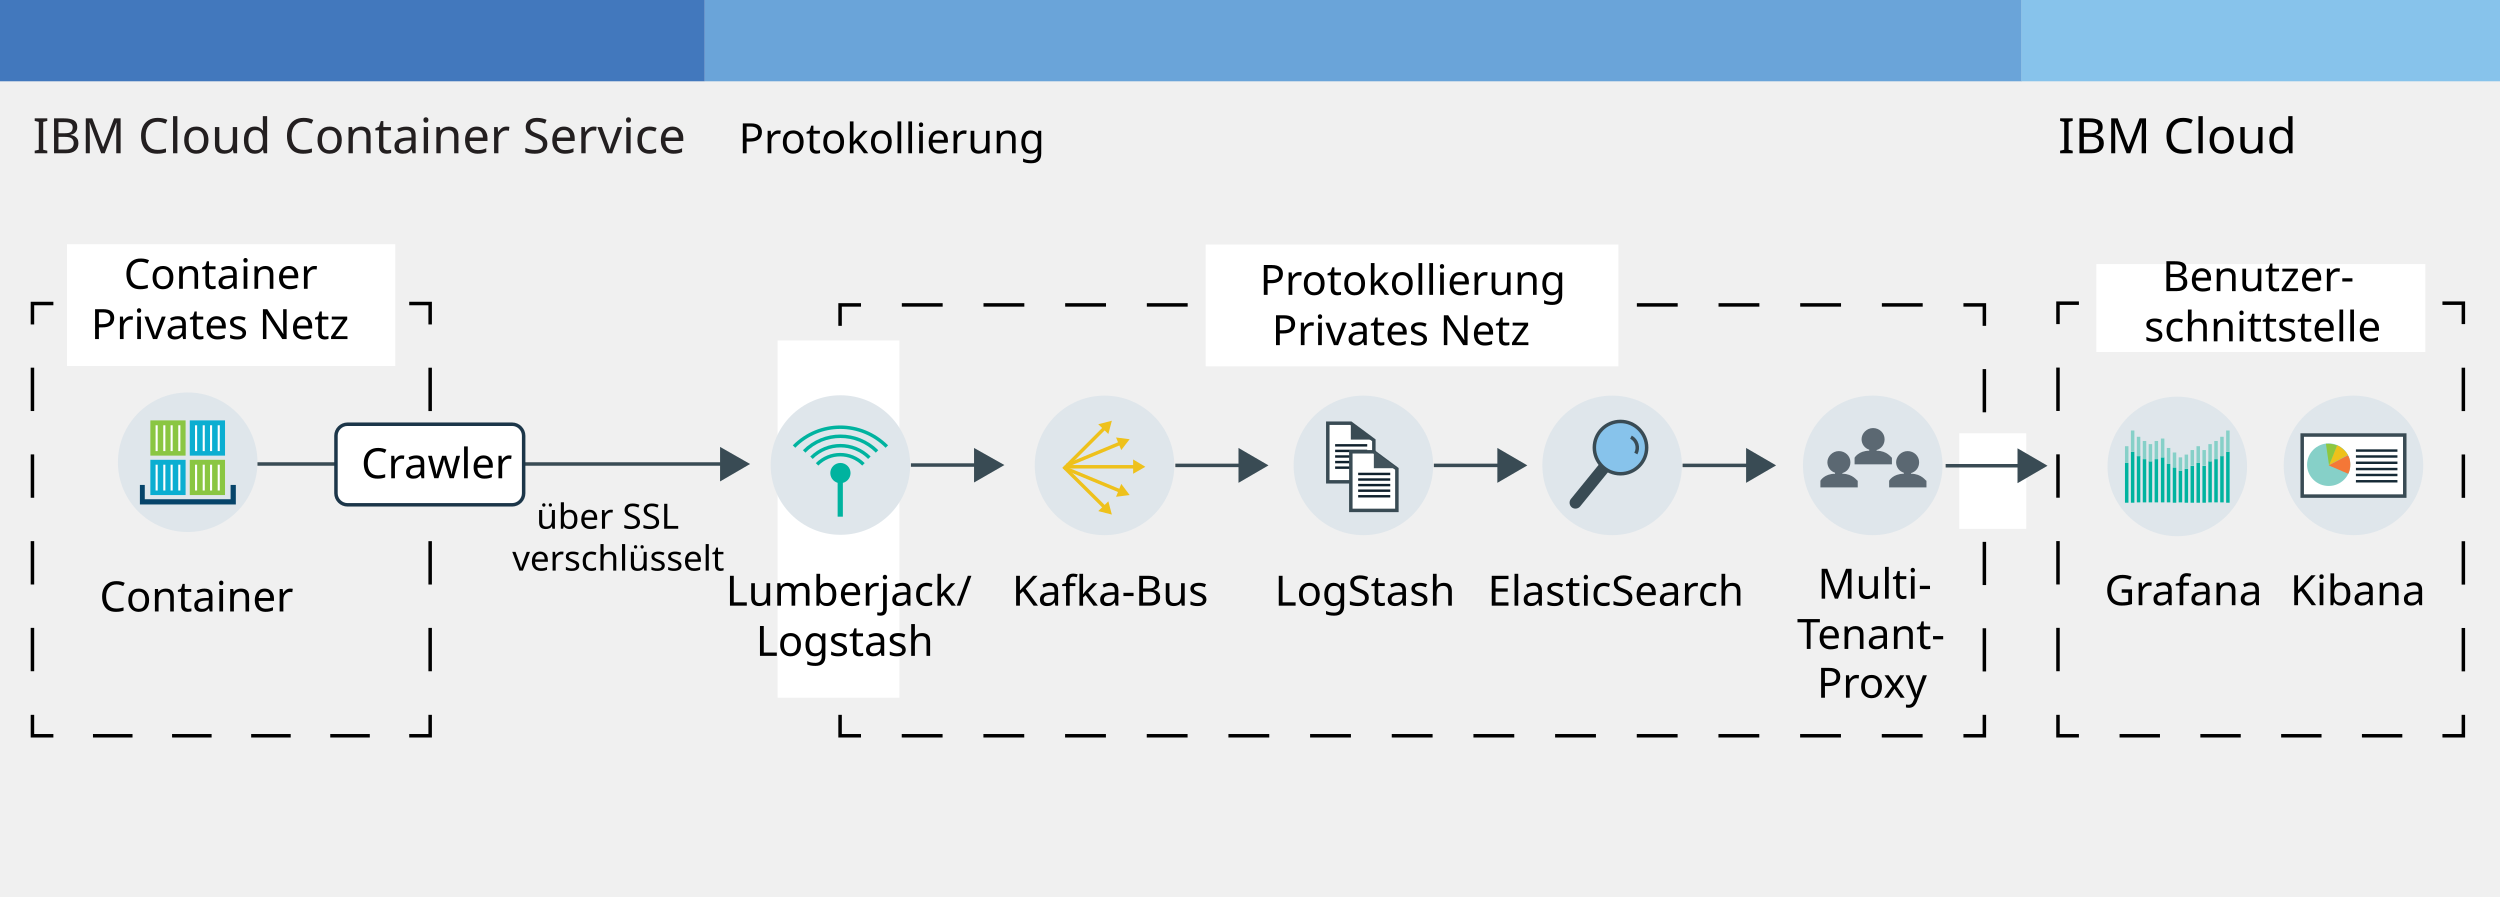
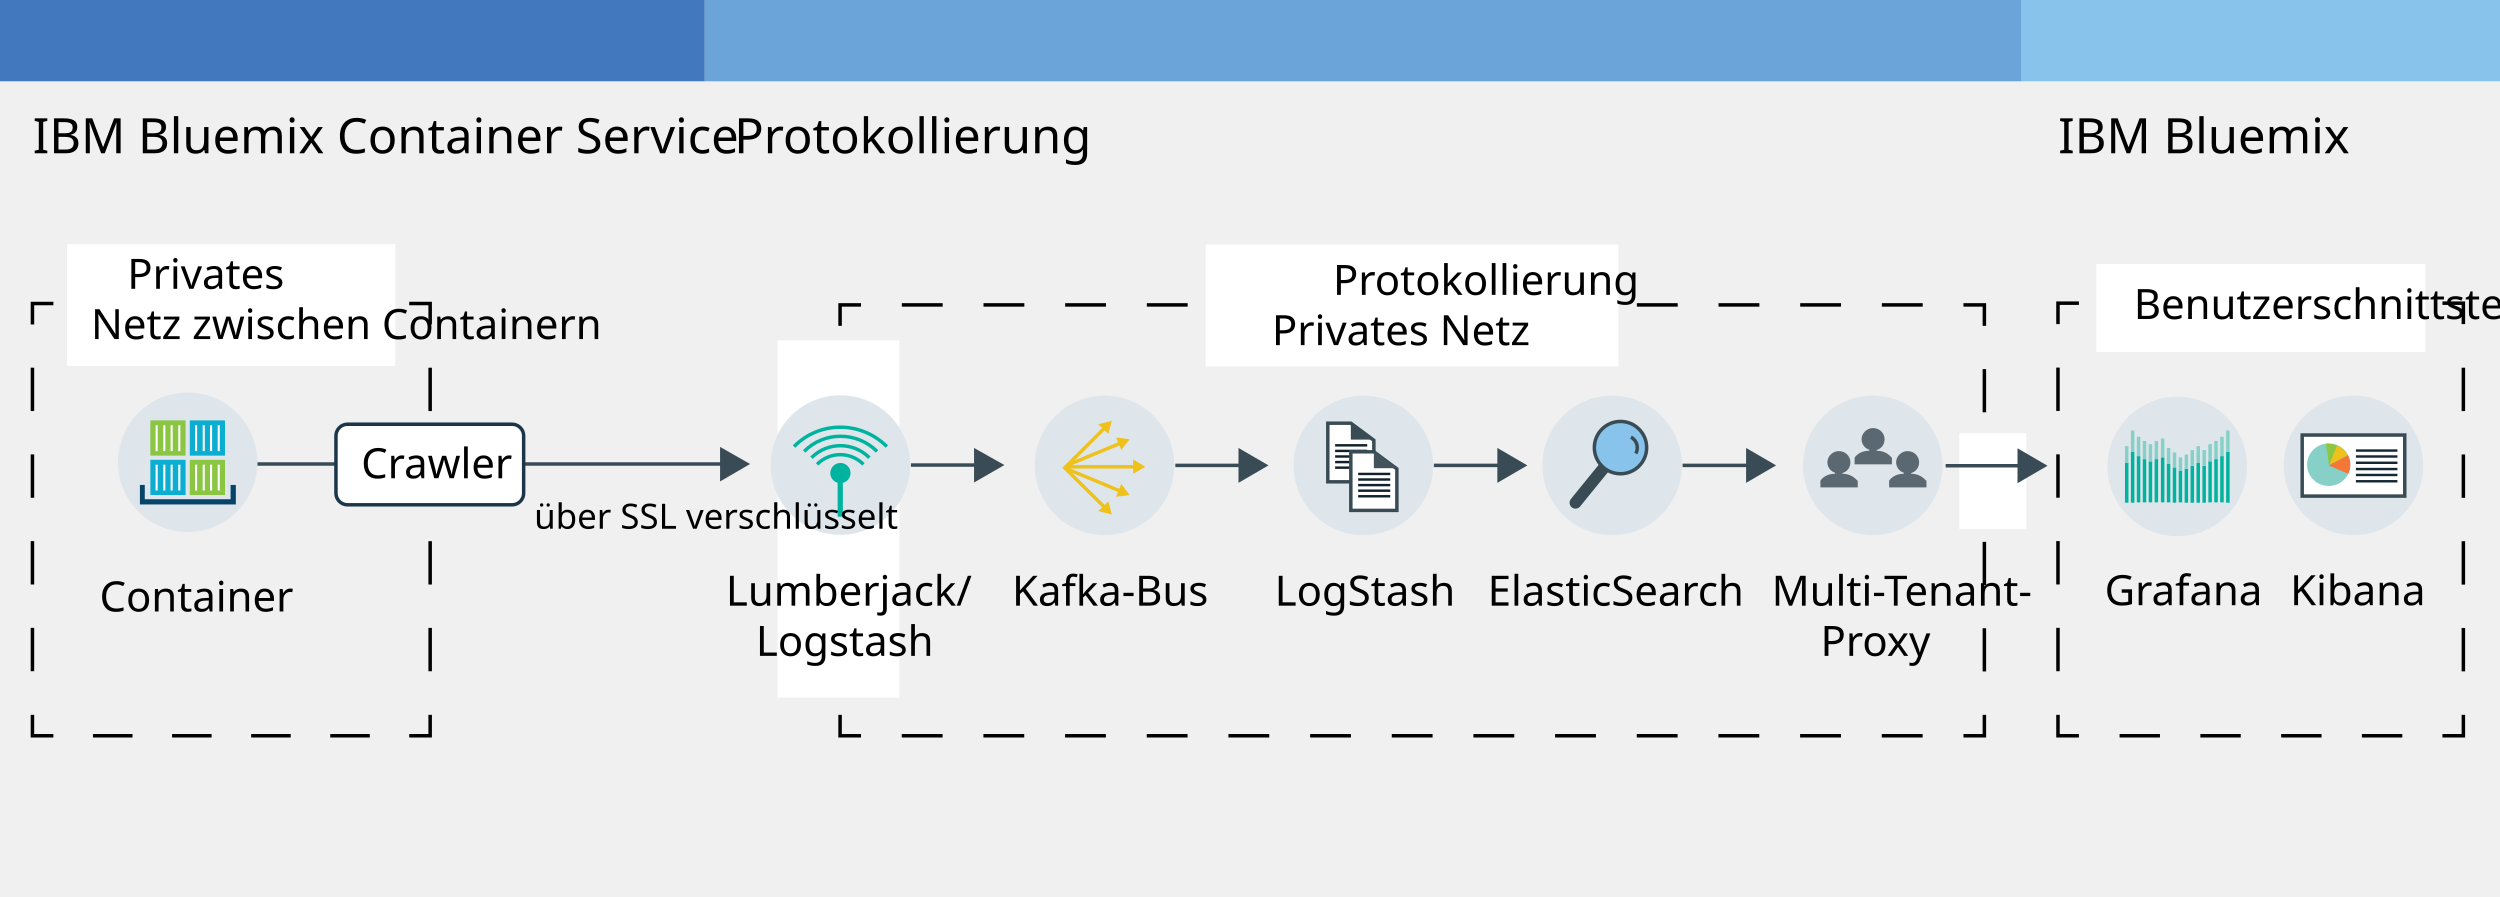
- <svg xmlns="http://www.w3.org/2000/svg" version="1.1" x="0px" y="0px" viewBox="-121 152 716.6 257" style="enable-background:new -121 152 716.6 257;" xml:space="preserve">
+ <svg xmlns="http://www.w3.org/2000/svg" version="1.1" id="Layer_1" x="0px" y="0px" viewBox="-121 152 716.6 257" style="enable-background:new -121 152 716.6 257;" xml:space="preserve">
  <style type="text/css">
	.st0{fill:none;stroke:#000000;stroke-miterlimit:10;}
	.st1{fill:none;stroke:#000000;stroke-miterlimit:10;stroke-dasharray:11.705,11.705;}
	.st2{fill:none;stroke:#000000;stroke-miterlimit:10;stroke-dasharray:12.38,12.38;}
	.st3{fill:#FFFFFF;}
	.st4{fill:none;stroke:#000000;stroke-miterlimit:10;stroke-dasharray:11.336,11.336;}
	.st5{fill:none;stroke:#000000;stroke-miterlimit:10;stroke-dasharray:12.43,12.43;}
	.st6{fill:#DFE6EB;}
	.st7{fill:#8AC642;}
	.st8{fill:#0BAED1;}
	.st9{fill:#06446A;}
	.st10{fill:#6AA4D9;}
	.st11{fill:#87C3EB;}
	.st12{fill:none;stroke:#394B54;stroke-miterlimit:10;}
	.st13{fill:#394B54;}
	.st14{fill:none;stroke:#000000;stroke-miterlimit:10;stroke-dasharray:11.578,11.578;}
	.st15{fill:none;stroke:#000000;stroke-miterlimit:10;stroke-dasharray:12.434,12.434;}
	.st16{fill:#00B39F;}
	.st17{fill:#86D0C8;}
	.st18{fill:#FFFFFF;stroke:#394B54;stroke-miterlimit:10;}
	.st19{fill:#EEC11B;}
	.st20{fill:#F47737;}
	.st21{fill:#8EC73F;}
	.st22{fill:#152935;}
	.st23{fill:none;stroke:#00B39F;stroke-miterlimit:10;}
	.st24{fill:none;stroke:#EEC11B;stroke-miterlimit:10;}
	.st25{fill:#10212D;}
	.st26{fill:#42535C;}
	.st27{fill:#5B6872;}
	.st28{fill:#87C3EB;stroke:#394B54;stroke-miterlimit:10;}
	.st29{fill:#4278BD;}
	.st30{fill:#FFFFFF;stroke:#1C3649;stroke-miterlimit:10;}
- 	.st31{font-family:'HelvNeueRomanforIBM';}
+ 	.st31{font-family:'HelveticaNeueforIBM-Roman';}
	.st32{font-size:12px;}
- 	.st33{enable-background:new    ;}
- 	.st34{font-size:14px;}
+ 	.st33{font-size:14px;}
+ 	.st34{enable-background:new    ;}
	.st35{font-size:10px;}
- 	.st36{fill:#231F20;}
</style>
-   <g id="Layer_1">
+   <g>
    <g id="XMLID_86_">
      <g id="XMLID_259_">
        <path id="XMLID_278_" class="st0" d="M447.8,356.9v6h-6" />
        <path id="XMLID_277_" class="st1" d="M430.1,362.9H131.6" />
        <path id="XMLID_276_" class="st0" d="M125.8,362.9h-6v-6" />
        <path id="XMLID_275_" class="st2" d="M119.8,344.5v-92.9" />
        <path id="XMLID_274_" class="st0" d="M119.8,245.4v-6h6" />
        <path id="XMLID_262_" class="st1" d="M137.5,239.4h298.4" />
        <path id="XMLID_261_" class="st0" d="M441.8,239.4h6v6" />
        <path id="XMLID_260_" class="st2" d="M447.8,257.8v92.9" />
      </g>
    </g>
    <path id="XMLID_249_" class="st3" d="M440.6,276.2h19.2v27.4h-19.2V276.2z" />
    <path id="XMLID_115_" class="st3" d="M101.9,249.6h34.9V352h-34.9V249.6z" />
    <g id="XMLID_94_">
      <g id="XMLID_504_">
        <path id="XMLID_512_" class="st0" d="M2.3,356.9v6h-6" />
        <path id="XMLID_511_" class="st4" d="M-15,362.9h-85" />
        <path id="XMLID_510_" class="st0" d="M-105.7,362.9h-6v-6" />
        <path id="XMLID_509_" class="st5" d="M-111.7,344.4v-93.2" />
        <path id="XMLID_508_" class="st0" d="M-111.7,245v-6h6" />
        <path id="XMLID_507_" class="st4" d="M-94.4,239h85.1" />
        <path id="XMLID_506_" class="st0" d="M-3.7,239h6v6" />
        <path id="XMLID_505_" class="st5" d="M2.3,257.4v93.2" />
      </g>
    </g>
    <g id="XMLID_71_">
      <circle id="XMLID_30_" class="st6" cx="-67.2" cy="284.5" r="20" />
      <g id="XMLID_2_">
        <g id="XMLID_3_">
          <g id="XMLID_4_">
            <path id="XMLID_28_" class="st7" d="M-77.9,272.5h10.1v10.1h-10.1V272.5z" />
            <path id="XMLID_27_" class="st8" d="M-77.9,283.8h10.1v10.1h-10.1V283.8z" />
            <path id="XMLID_26_" class="st8" d="M-66.6,272.5h10.1v10.1h-10.1V272.5z" />
            <path id="XMLID_25_" class="st7" d="M-66.6,283.8h10.1v10.1h-10.1V283.8z" />
            <g id="XMLID_20_">
              <path id="XMLID_24_" class="st3" d="M-76.4,273.9h0.6v7.4h-0.6V273.9z" />
              <path id="XMLID_23_" class="st3" d="M-69.9,273.9h0.6v7.4h-0.6V273.9z" />
              <path id="XMLID_22_" class="st3" d="M-72.1,273.9h0.6v7.4h-0.6V273.9z" />
              <path id="XMLID_21_" class="st3" d="M-74.2,273.9h0.6v7.4h-0.6V273.9z" />
            </g>
            <g id="XMLID_15_">
              <path id="XMLID_19_" class="st3" d="M-65.1,273.9h0.6v7.4h-0.6V273.9z" />
              <path id="XMLID_18_" class="st3" d="M-58.6,273.9h0.6v7.4h-0.6V273.9z" />
              <path id="XMLID_17_" class="st3" d="M-60.8,273.9h0.6v7.4h-0.6V273.9z" />
              <path id="XMLID_16_" class="st3" d="M-62.9,273.9h0.6v7.4h-0.6V273.9z" />
            </g>
            <g id="XMLID_10_">
              <path id="XMLID_14_" class="st3" d="M-76.4,285.2h0.6v7.4h-0.6V285.2z" />
              <path id="XMLID_13_" class="st3" d="M-69.9,285.2h0.6v7.4h-0.6V285.2z" />
              <path id="XMLID_12_" class="st3" d="M-72.1,285.2h0.6v7.4h-0.6V285.2z" />
              <path id="XMLID_11_" class="st3" d="M-74.2,285.2h0.6v7.4h-0.6V285.2z" />
            </g>
            <g id="XMLID_5_">
              <path id="XMLID_9_" class="st3" d="M-65.1,285.2h0.6v7.4h-0.6V285.2z" />
              <path id="XMLID_8_" class="st3" d="M-58.6,285.2h0.6v7.4h-0.6V285.2z" />
              <path id="XMLID_7_" class="st3" d="M-60.8,285.2h0.6v7.4h-0.6V285.2z" />
              <path id="XMLID_6_" class="st3" d="M-62.9,285.2h0.6v7.4h-0.6V285.2z" />
            </g>
          </g>
          <path id="XMLID_29_" class="st9" d="M-53.4,296.6h-27.5V291h1.4v4.1h24.6V291h1.5V296.6z" />
        </g>
      </g>
    </g>
    <path id="XMLID_32_" class="st10" d="M81,152h377.5v23.3H81V152z" />
    <path id="XMLID_35_" class="st11" d="M458.4,152h137.2v23.3H458.4V152z" />
    <g id="XMLID_46_">
      <g id="XMLID_110_">
        <path id="XMLID_116_" class="st12" d="M140.1,285.3h19.6" />
        <g id="XMLID_111_">
          <path id="XMLID_112_" class="st13" d="M158.2,290.3l8.7-5l-8.7-4.9V290.3z" />
        </g>
      </g>
    </g>
    <g id="XMLID_54_">
      <g id="XMLID_243_">
        <path id="XMLID_247_" class="st12" d="M215.9,285.4h19.5" />
        <g id="XMLID_244_">
          <path id="XMLID_245_" class="st13" d="M234,290.4l8.6-5l-8.6-5V290.4z" />
        </g>
      </g>
    </g>
    <g id="XMLID_69_">
      <g id="XMLID_231_">
        <path id="XMLID_239_" class="st12" d="M290,285.4h19.6" />
        <g id="XMLID_232_">
          <path id="XMLID_235_" class="st13" d="M308.2,290.4l8.6-5l-8.6-5V290.4z" />
        </g>
      </g>
    </g>
    <g id="XMLID_41_">
      <g id="XMLID_165_">
        <path id="XMLID_175_" class="st12" d="M361.3,285.4h19.6" />
        <g id="XMLID_166_">
          <path id="XMLID_171_" class="st13" d="M379.5,290.4l8.6-5l-8.6-5V290.4z" />
        </g>
      </g>
    </g>
    <g id="XMLID_88_">
      <g id="XMLID_236_">
        <path id="XMLID_257_" class="st0" d="M585.1,356.9v6h-6" />
        <path id="XMLID_256_" class="st14" d="M567.6,362.9h-86.9" />
        <path id="XMLID_255_" class="st0" d="M474.9,362.9h-6v-6" />
        <path id="XMLID_251_" class="st15" d="M468.9,344.4v-93.2" />
        <path id="XMLID_250_" class="st0" d="M468.9,244.9v-6h6" />
        <path id="XMLID_248_" class="st14" d="M486.5,238.9h86.8" />
        <path id="XMLID_238_" class="st0" d="M579.1,238.9h6v6" />
        <path id="XMLID_237_" class="st15" d="M585.1,257.4v93.2" />
      </g>
    </g>
    <path id="XMLID_90_" class="st3" d="M479.9,227.7h94.3v25.2h-94.3V227.7z" />
    <g id="XMLID_463_">
      <circle id="XMLID_45_" class="st6" cx="503.1" cy="285.7" r="20" />
      <g id="XMLID_178_">
        <g id="XMLID_177_">
          <path id="XMLID_174_" class="st16" d="M488.1,284.7h1v11.4h-1V284.7z" />
          <path id="XMLID_176_" class="st17" d="M488.1,279.9h1v4.8h-1V279.9z" />
        </g>
        <g id="XMLID_179_">
          <path id="XMLID_181_" class="st16" d="M489.8,281.5h1v14.6h-1V281.5z" />
          <path id="XMLID_180_" class="st17" d="M489.8,275.4h1v6.1h-1V275.4z" />
        </g>
        <g id="XMLID_182_">
          <path id="XMLID_184_" class="st16" d="M491.5,282.7h1V296h-1V282.7z" />
          <path id="XMLID_183_" class="st17" d="M491.5,277.2h1v5.6h-1V277.2z" />
        </g>
        <g id="XMLID_185_">
          <path id="XMLID_187_" class="st16" d="M493.2,283.6h1V296h-1V283.6z" />
          <path id="XMLID_186_" class="st17" d="M493.2,278.4h1v5.2h-1V278.4z" />
        </g>
        <g id="XMLID_188_">
          <path id="XMLID_190_" class="st16" d="M494.9,284.2h1V296h-1V284.2z" />
          <path id="XMLID_189_" class="st17" d="M494.9,279.3h1v5h-1V279.3z" />
        </g>
        <g id="XMLID_191_">
          <path id="XMLID_193_" class="st16" d="M496.6,283.6h1V296h-1V283.6z" />
          <path id="XMLID_192_" class="st17" d="M496.6,278.4h1v5.2h-1V278.4z" />
        </g>
        <g id="XMLID_194_">
          <path id="XMLID_196_" class="st16" d="M498.4,283.1h1V296h-1V283.1z" />
          <path id="XMLID_195_" class="st17" d="M498.4,277.7h1v5.4h-1V277.7z" />
        </g>
        <g id="XMLID_197_">
          <path id="XMLID_199_" class="st16" d="M500.1,285h1v11h-1V285z" />
          <path id="XMLID_198_" class="st17" d="M500.1,280.4h1v4.6h-1V280.4z" />
        </g>
        <g id="XMLID_200_">
          <path id="XMLID_202_" class="st16" d="M501.8,286h1v10.1h-1V286z" />
          <path id="XMLID_201_" class="st17" d="M501.8,281.7h1v4.2h-1V281.7z" />
        </g>
        <g id="XMLID_203_">
          <path id="XMLID_205_" class="st16" d="M503.5,286.9h1v9.1h-1V286.9z" />
          <path id="XMLID_204_" class="st17" d="M503.5,283.1h1v3.8h-1V283.1z" />
        </g>
        <g id="XMLID_206_">
          <path id="XMLID_208_" class="st16" d="M505.2,286.4h1v9.7h-1V286.4z" />
          <path id="XMLID_207_" class="st17" d="M505.2,282.3h1v4.1h-1V282.3z" />
        </g>
        <g id="XMLID_209_">
          <path id="XMLID_211_" class="st16" d="M506.9,285.5h1v10.6h-1V285.5z" />
          <path id="XMLID_210_" class="st17" d="M506.9,281h1v4.4h-1V281z" />
        </g>
        <g id="XMLID_212_">
          <path id="XMLID_214_" class="st16" d="M508.6,284.7h1v11.4h-1V284.7z" />
          <path id="XMLID_213_" class="st17" d="M508.6,279.9h1v4.8h-1V279.9z" />
        </g>
        <g id="XMLID_215_">
          <path id="XMLID_217_" class="st16" d="M510.3,285.5h1v10.6h-1V285.5z" />
          <path id="XMLID_216_" class="st17" d="M510.3,281h1v4.4h-1V281z" />
        </g>
        <g id="XMLID_218_">
          <path id="XMLID_220_" class="st16" d="M512,284.2h1V296h-1V284.2z" />
          <path id="XMLID_219_" class="st17" d="M512,279.3h1v5h-1V279.3z" />
        </g>
        <g id="XMLID_221_">
          <path id="XMLID_223_" class="st16" d="M513.7,283.6h1V296h-1V283.6z" />
          <path id="XMLID_222_" class="st17" d="M513.7,278.4h1v5.2h-1V278.4z" />
        </g>
        <g id="XMLID_224_">
          <path id="XMLID_226_" class="st16" d="M515.4,282.7h1V296h-1V282.7z" />
          <path id="XMLID_225_" class="st17" d="M515.4,277.2h1v5.6h-1V277.2z" />
        </g>
        <g id="XMLID_227_">
          <path id="XMLID_229_" class="st16" d="M517.1,281.5h1v14.6h-1V281.5z" />
          <path id="XMLID_228_" class="st17" d="M517.1,275.4h1v6.1h-1V275.4z" />
        </g>
      </g>
    </g>
    <g id="XMLID_66_">
      <circle id="XMLID_60_" class="st6" cx="553.6" cy="285.4" r="20" />
      <g id="XMLID_61_">
        <path id="XMLID_62_" class="st18" d="M538.9,276.7h29.4v17.5h-29.4V276.7z" />
        <g id="XMLID_63_">
          <ellipse id="XMLID_159_" class="st17" cx="546.5" cy="285.2" rx="6.2" ry="6.1" />
          <path id="XMLID_173_" class="st19" d="M546.5,285.4l2.4-5.8c1.3,0.6,2.4,1.6,3.1,2.8L546.5,285.4z" />
          <path id="XMLID_333_" class="st20" d="M546.5,285.4l5.5-2.9c0.9,1.3,0.9,3.8,0.1,5.3L546.5,285.4L546.5,285.4z" />
          <path id="XMLID_64_" class="st21" d="M546.6,285.4l-0.9-6.2c1.4,0,1.8,0,3.2,0.5L546.6,285.4z" />
        </g>
        <g id="XMLID_65_">
          <path id="XMLID_74_" class="st22" d="M554.3,280.8h11.9v0.7h-11.9V280.8z" />
          <path id="XMLID_77_" class="st22" d="M554.3,282.5h11.9v0.7h-11.9V282.5z" />
          <path id="XMLID_91_" class="st22" d="M554.3,284.3h11.9v0.7h-11.9V284.3z" />
          <path id="XMLID_124_" class="st22" d="M554.3,286.1h11.9v0.7h-11.9V286.1z" />
          <path id="XMLID_125_" class="st22" d="M554.3,287.8h11.9v0.7h-11.9V287.8z" />
          <path id="XMLID_133_" class="st22" d="M554.3,289.6h11.9v0.7h-11.9V289.6z" />
        </g>
      </g>
    </g>
    <g id="XMLID_286_">
      <circle id="XMLID_53_" class="st6" cx="119.9" cy="285.3" r="20" />
      <g id="XMLID_82_">
        <path id="XMLID_50_" class="st16" d="M119.1,288.5h1.5v11.6h-1.5V288.5z" />
        <circle id="XMLID_81_" class="st16" cx="119.9" cy="287.6" r="2.9" />
        <path id="XMLID_93_" class="st23" d="M130.4,281.4c-5.8-5.8-15.2-5.8-20.9,0" />
        <path id="XMLID_95_" class="st23" d="M133.2,280c-7.4-7.4-19.3-7.4-26.6,0" />
        <path id="XMLID_99_" class="st23" d="M128.2,283.2c-4.6-4.6-12-4.6-16.6,0" />
        <path id="XMLID_100_" class="st23" d="M126.5,285.1c-3.7-3.7-9.6-3.7-13.3,0" />
      </g>
    </g>
    <g id="XMLID_285_">
      <circle id="XMLID_68_" class="st6" cx="195.6" cy="285.4" r="20" />
      <g id="XMLID_102_">
        <g id="XMLID_233_">
          <g id="XMLID_155_">
            <path id="XMLID_158_" class="st24" d="M183.9,285.8l11.8,11.7" />
            <g id="XMLID_156_">
              <path id="XMLID_157_" class="st19" d="M193.8,298.5l3.9,1l-1-3.8L193.8,298.5z" />
            </g>
          </g>
        </g>
        <g id="XMLID_234_">
          <g id="XMLID_146_">
            <path id="XMLID_152_" class="st24" d="M183.9,286.4l11.8-11.8" />
            <g id="XMLID_150_">
              <path id="XMLID_151_" class="st19" d="M196.7,276.4l1-3.8l-3.9,1L196.7,276.4z" />
            </g>
          </g>
        </g>
        <g id="XMLID_51_">
          <g id="XMLID_141_">
            <path id="XMLID_144_" class="st24" d="M184.8,285.8h19.6" />
            <g id="XMLID_142_">
              <path id="XMLID_143_" class="st19" d="M203.8,287.8l3.5-2l-3.5-2.1V287.8z" />
            </g>
          </g>
        </g>
        <g id="XMLID_83_">
          <g id="XMLID_135_">
            <path id="XMLID_139_" class="st24" d="M184.8,285.4l15.4-6.4" />
            <g id="XMLID_137_">
              <path id="XMLID_138_" class="st19" d="M200.4,281l2.4-3.1l-3.9-0.5L200.4,281z" />
            </g>
          </g>
        </g>
        <g id="XMLID_101_">
          <g id="XMLID_119_">
            <path id="XMLID_131_" class="st24" d="M184.8,286.4l15.4,6.4" />
            <g id="XMLID_129_">
              <path id="XMLID_130_" class="st19" d="M198.9,294.4l3.9-0.5l-2.4-3.2L198.9,294.4z" />
            </g>
          </g>
        </g>
      </g>
    </g>
    <g id="XMLID_283_">
      <circle id="XMLID_76_" class="st6" cx="269.8" cy="285.4" r="20" />
      <g id="XMLID_254_">
        <g id="XMLID_163_">
          <path id="XMLID_478_" class="st18" d="M272.8,290.1h-13.2v-16.8h6.6l6.6,4.9V290.1z" />
          <g id="XMLID_162_">
            <path id="XMLID_480_" class="st25" d="M261.7,282.5h9.2v0.7h-9.2V282.5z" />
            <path id="XMLID_160_" class="st25" d="M261.7,285.7h9.2v0.7h-9.2V285.7z" />
            <path id="XMLID_161_" class="st25" d="M261.7,284.1h9.2v0.7h-9.2V284.1z" />
          </g>
          <g id="XMLID_78_">
            <path id="XMLID_80_" class="st25" d="M261.7,280.9h9.2v0.7h-9.2V280.9z" />
            <path id="XMLID_79_" class="st25" d="M261.7,279.3h9.2v0.7h-9.2V279.3z" />
          </g>
          <path id="XMLID_479_" class="st13" d="M272.8,278h-6.6v-4.9L272.8,278z" />
        </g>
        <g id="XMLID_103_">
          <path id="XMLID_253_" class="st18" d="M279.4,298.3h-13.2v-16.8h6.6l6.6,4.9V298.3z" />
          <g id="XMLID_136_">
            <path id="XMLID_252_" class="st25" d="M268.3,290.7h9.2v0.7h-9.2V290.7z" />
            <path id="XMLID_246_" class="st25" d="M268.3,293.9h9.2v0.7h-9.2V293.9z" />
            <path id="XMLID_167_" class="st25" d="M268.3,292.3h9.2v0.7h-9.2V292.3z" />
          </g>
          <g id="XMLID_105_">
            <path id="XMLID_134_" class="st25" d="M268.3,289.1h9.2v0.7h-9.2V289.1z" />
            <path id="XMLID_106_" class="st25" d="M268.3,287.5h9.2v0.7h-9.2V287.5z" />
          </g>
          <path id="XMLID_104_" class="st26" d="M279.4,286.2h-6.6v-4.9L279.4,286.2z" />
        </g>
      </g>
    </g>
    <g id="XMLID_284_">
      <circle id="XMLID_92_" class="st6" cx="415.8" cy="285.4" r="20" />
      <g id="XMLID_170_">
        <path id="XMLID_172_" class="st27" d="M407.1,287.8v-0.2c1.4-0.4,2.3-1.6,2.3-3.1c0-1.8-1.5-3.2-3.3-3.2s-3.3,1.5-3.3,3.2     c0,1.4,0.9,2.6,2.2,3v0.3c-3.1,0-4.2,2-4.2,2v1.9h10.7v-1.9C411.3,289.9,410.2,287.8,407.1,287.8z" />
        <path id="XMLID_168_" class="st27" d="M416.9,281.2V281c1.4-0.4,2.3-1.6,2.3-3.1c0-1.8-1.5-3.2-3.3-3.2s-3.3,1.5-3.3,3.2     c0,1.4,0.9,2.6,2.2,3v0.3c-3.1,0-4.2,2-4.2,2v1.9h10.7v-1.9C421.1,283.2,420,281.2,416.9,281.2z" />
        <path id="XMLID_169_" class="st27" d="M426.8,287.8v-0.2c1.4-0.4,2.3-1.6,2.3-3.1c0-1.8-1.5-3.2-3.3-3.2s-3.3,1.5-3.3,3.2     c0,1.4,0.9,2.6,2.2,3v0.3c-3.1,0-4.2,2-4.2,2v1.9h10.7v-1.9C431,289.9,429.9,287.8,426.8,287.8z" />
      </g>
    </g>
    <g id="XMLID_282_">
      <g id="XMLID_72_">
        <circle id="XMLID_55_" class="st6" cx="341.1" cy="285.4" r="20" />
      </g>
      <g id="XMLID_49_">
        <path id="XMLID_56_" class="st13" d="M329.5,297.4c-0.7-0.6-0.8-1.7-0.2-2.4l12.6-15.5c0.6-0.7,1.7-0.8,2.4-0.2     c0.7,0.6,0.8,1.7,0.2,2.4l-12.6,15.5C331.3,297.9,330.2,298,329.5,297.4z" />
        <circle id="XMLID_84_" class="st28" cx="343.5" cy="280.3" r="7.5" />
        <path id="XMLID_85_" class="st12" d="M347.9,282c0.9-1.7,0.3-3.8-1.4-4.7" />
      </g>
    </g>
    <path id="XMLID_70_" class="st3" d="M224.6,222.1h118.3V257H224.6V222.1z" />
    <path id="XMLID_271_" class="st29" d="M-121,152H81v23.3h-202V152z" />
    <g id="XMLID_31_">
      <g id="XMLID_75_">
        <path id="XMLID_96_" class="st12" d="M436.7,285.5h22.1" />
        <g id="XMLID_87_">
          <path id="XMLID_89_" class="st13" d="M457.3,290.5l8.6-5l-8.6-5V290.5z" />
        </g>
      </g>
    </g>
    <g id="XMLID_1_">
      <g id="XMLID_264_">
        <path id="XMLID_267_" class="st12" d="M-47.2,285h134" />
        <g id="XMLID_265_">
          <path id="XMLID_266_" class="st13" d="M85.4,290l8.6-5l-8.6-4.9V290z" />
        </g>
      </g>
    </g>
    <path id="XMLID_38_" class="st30" d="M25.8,296.7h-47.2c-1.8,0-3.3-1.5-3.3-3.3v-16.5c0-1.8,1.5-3.3,3.3-3.3h47.2   c1.8,0,3.3,1.5,3.3,3.3v16.5C29.1,295.2,27.6,296.7,25.8,296.7z" />
    <path id="XMLID_58_" class="st3" d="M-101.8,222h94.1v34.9h-94.1V222z" />
-     <text id="XMLID_309_" transform="matrix(1 0 0 1 -92.46 327.261)" class="st31 st32">Container</text>
-     <text transform="matrix(1 0 0 1 87.081 325.604)" class="st31 st32">Lumberjack/</text>
-     <text transform="matrix(1 0 0 1 95.681 340.004)" class="st31 st32">Logstash</text>
-     <text id="XMLID_307_" transform="matrix(1 0 0 1 169.102 325.604)" class="st31 st32">Kafka-Bus</text>
-     <text id="XMLID_306_" transform="matrix(1 0 0 1 244.389 325.604)" class="st31 st32">LogStash</text>
-     <text id="XMLID_305_" transform="matrix(1 0 0 1 305.438 325.604)" class="st31 st32">ElasticSearch</text>
-     <text id="XMLID_304_" transform="matrix(1 0 0 1 482.278 325.466)" class="st31 st32">Grafana</text>
-     <text id="XMLID_303_" transform="matrix(1 0 0 1 535.463 325.465)" class="st31 st32">Kibana</text>
-     <text id="XMLID_273_" transform="matrix(1 0 0 1 498.8164 235.442)" class="st33">
-       <tspan x="0" y="0" class="st31 st32">Benutzer-</tspan>
-       <tspan x="-5.2" y="14.4" class="st31 st32">schnittstelle</tspan>
-     </text>
-     <text transform="matrix(1 0 0 1 400.0024 323.604)" class="st33">
-       <tspan x="0" y="0" class="st31 st32">Multi-</tspan>
-       <tspan x="-5.9" y="14.4" class="st31 st32">Tenant-</tspan>
-     </text>
-     <text transform="matrix(1 0 0 1 399.852 352.004)" class="st31 st32">Proxy</text>
-     <text id="XMLID_36_" transform="matrix(1 0 0 1 468.949 195.927)" class="st31 st34">IBM Cloud</text>
-     <text transform="matrix(1 0 0 1 240.097 236.528)" class="st31 st32">Protokollierung </text>
-     <text transform="matrix(1 0 0 1 243.597 250.928)" class="st31 st32">Privates Netz</text>
-     <text id="XMLID_300_" transform="matrix(1 0 0 1 75.16 195.927)" class="st31 st32">     Protokollierung</text>
-     <text id="XMLID_269_" transform="matrix(1 0 0 1 32.7335 303.554)" class="st33">
-       <tspan x="0" y="0" class="st31 st35">über SSL </tspan>
-       <tspan x="-6.9" y="12" class="st31 st35">verschlüsselt</tspan>
-     </text>
-     <text transform="matrix(1 0 0 1 -85.502 234.786)" class="st31 st32">Container</text>
-     <text transform="matrix(1 0 0 1 -94.902 249.186)" class="st31 st32">Privates Netz</text>
-     <text id="XMLID_153_" transform="matrix(1 0 0 1 -17.46 289.081)" class="st31 st32">Crawler</text>
-   </g>
-   <g id="Layer_2">
-     <text id="XMLID_301_" transform="matrix(1 0 0 1 -111.616 195.927)" class="st36 st31 st34">IBM Cloud Container Service</text>
+     <g id="Text">
+       <text id="XMLID_309_" transform="matrix(1 0 0 1 -92.46 327.261)" class="st31 st32">Container</text>
+       <text transform="matrix(1 0 0 1 87.081 325.604)" class="st31 st32">Lumberjack/</text>
+       <text transform="matrix(1 0 0 1 95.681 340.004)" class="st31 st32">Logstash</text>
+       <text id="XMLID_307_" transform="matrix(1 0 0 1 169.102 325.604)" class="st31 st32">Kafka-Bus</text>
+       <text id="XMLID_306_" transform="matrix(1 0 0 1 244.389 325.604)" class="st31 st32">LogStash</text>
+       <text id="XMLID_305_" transform="matrix(1 0 0 1 305.438 325.604)" class="st31 st32">ElasticSearch</text>
+       <text id="XMLID_304_" transform="matrix(1 0 0 1 482.278 325.466)" class="st31 st32">Grafana</text>
+       <text id="XMLID_303_" transform="matrix(1 0 0 1 535.463 325.465)" class="st31 st32">Kibana</text>
+       <text id="XMLID_273_" transform="matrix(1 0 0 1 490.646 243.442)" class="st31 st32">Benutzerschnittstelle</text>
+       <text transform="matrix(1 0 0 1 386.852 325.604)" class="st31 st32">Multi-Tenant-</text>
+       <text transform="matrix(1 0 0 1 400.852 340.004)" class="st31 st32">Proxy</text>
+       <text id="XMLID_36_" transform="matrix(1 0 0 1 468.949 195.927)" class="st31 st33">IBM Bluemix</text>
+       <text transform="matrix(1 0 0 1 261.097 236.528)" class="st31 st32">Protokollierung </text>
+       <text transform="matrix(1 0 0 1 243.597 250.928)" class="st31 st32">Privates Netz</text>
+       <text id="XMLID_301_" transform="matrix(1 0 0 1 -111.616 195.927)" class="st31 st33">IBM Bluemix Container Service</text>
+       <text id="XMLID_300_" transform="matrix(1 0 0 1 75.16 195.927)" class="st34">
+         <tspan x="0" y="0" class="st31 st32">     </tspan>
+         <tspan x="14.3" y="0" class="st31 st33">Protokollierung</tspan>
+       </text>
+       <text id="XMLID_269_" transform="matrix(1 0 0 1 32.108 303.554)" class="st31 st35">über SSL verschlüsselt</text>
+       <text transform="matrix(1 0 0 1 -84.502 234.786)" class="st31 st32">Privates </text>
+       <text transform="matrix(1 0 0 1 -94.902 249.186)" class="st31 st32">Netz zwischen Containern</text>
+       <text id="XMLID_153_" transform="matrix(1 0 0 1 -17.46 289.081)" class="st31 st32">Crawler</text>
+     </g>
  </g>
</svg>
